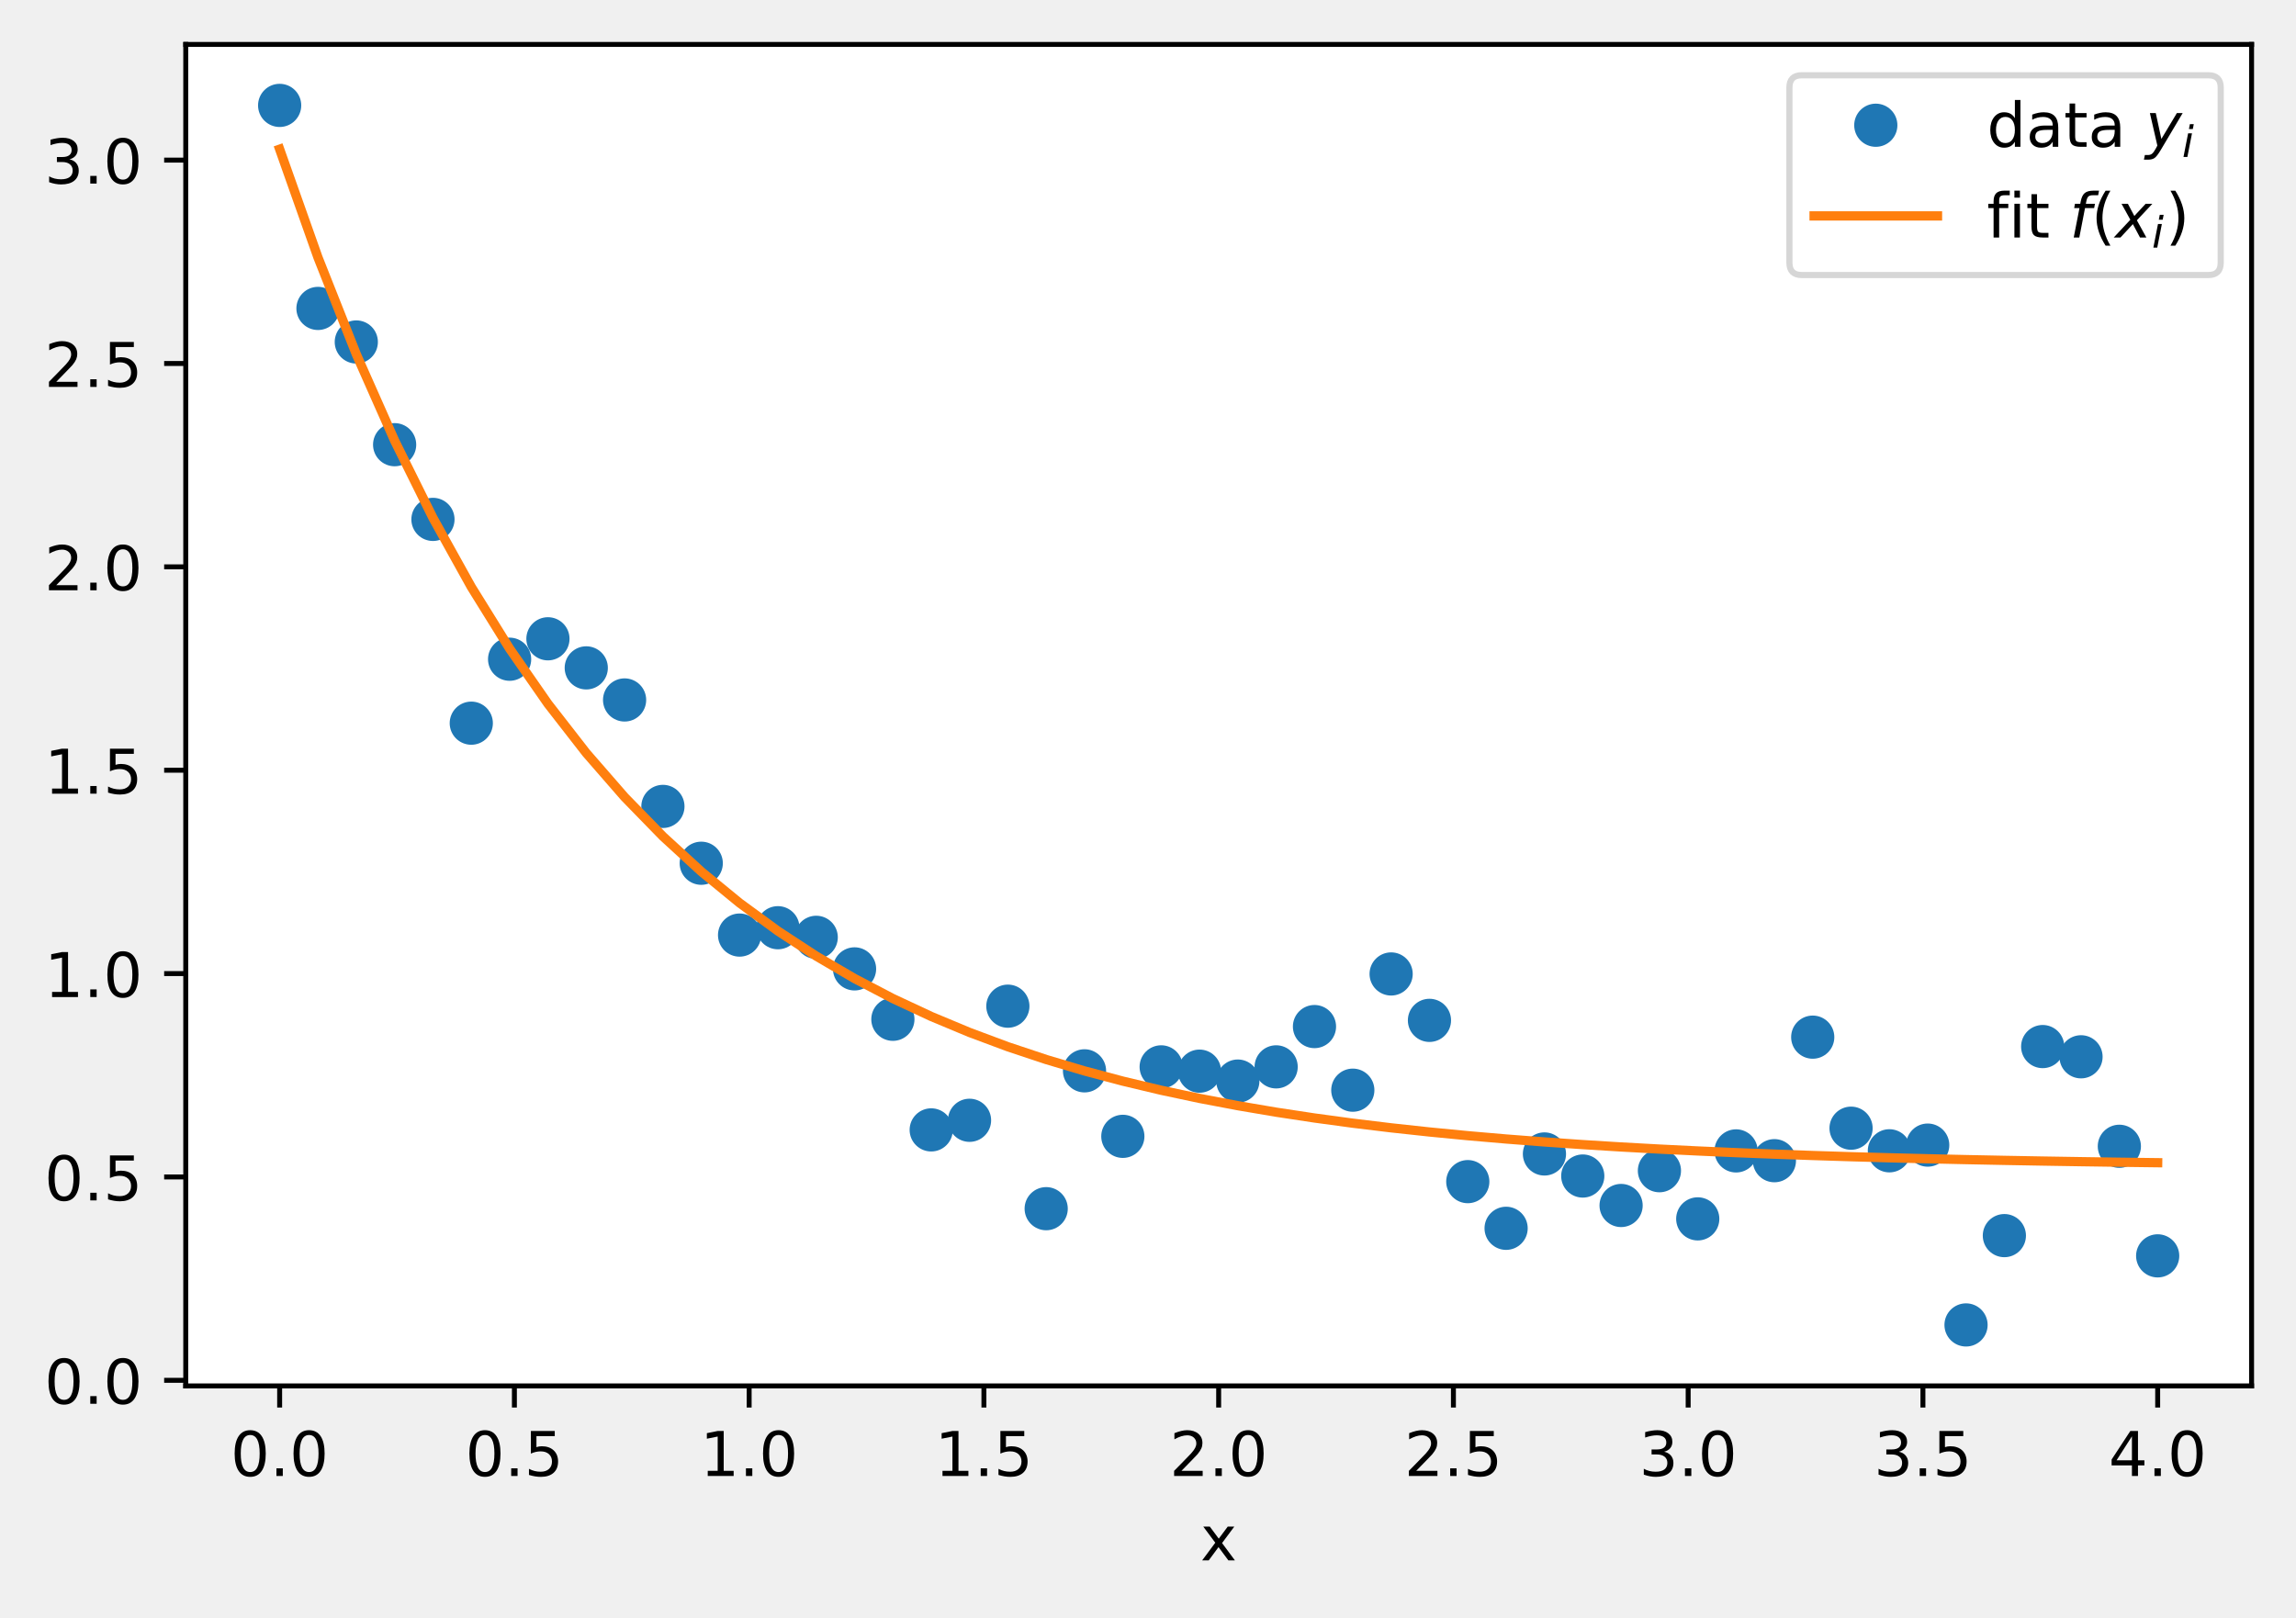
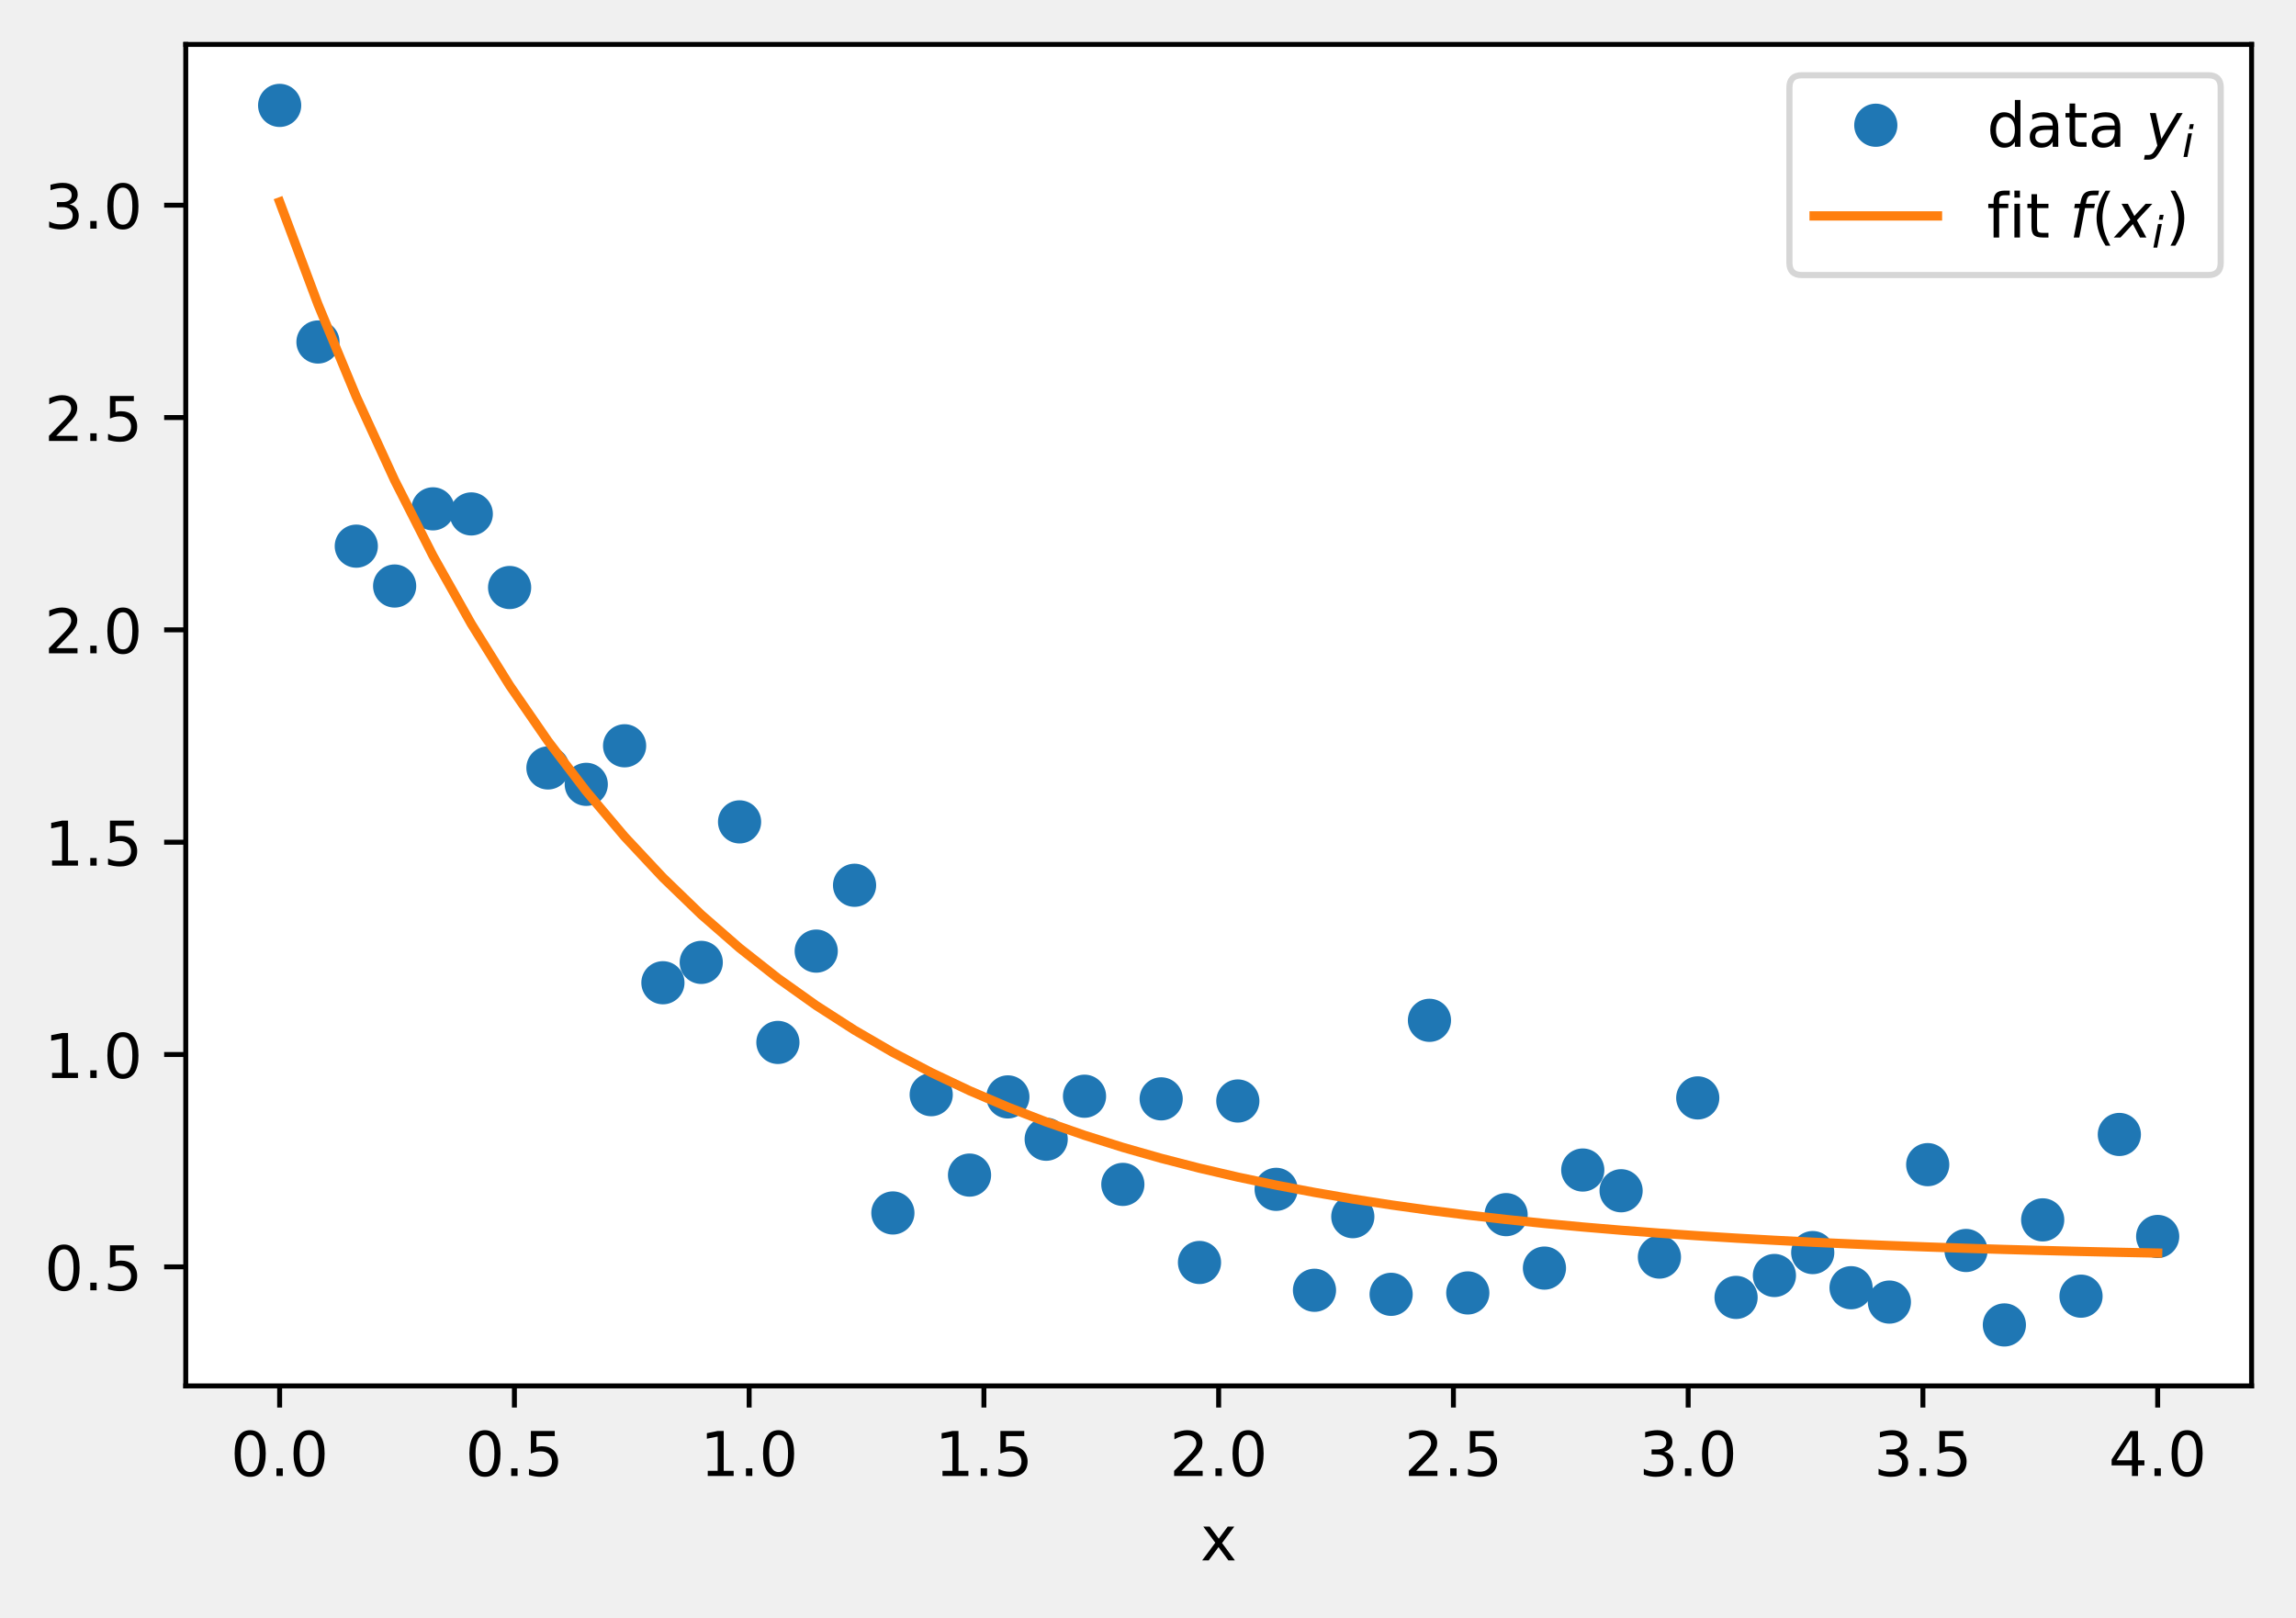
<svg xmlns="http://www.w3.org/2000/svg" xmlns:xlink="http://www.w3.org/1999/xlink" width="372.103pt" height="262.196pt" viewBox="0 0 372.103 262.196" version="1.1">
  <defs>
    <style type="text/css">*{stroke-linejoin: round; stroke-linecap: butt}</style>
  </defs>
  <g id="figure_1">
    <g id="patch_1">
      <path d="M 0 262.196  L 372.103 262.196  L 372.103 0  L 0 0  L 0 262.196  z " style="fill: none" />
    </g>
    <g id="axes_1">
      <g id="patch_2">
        <path d="M 30.103 224.64  L 364.903 224.64  L 364.903 7.2  L 30.103 7.2  z " style="fill: #ffffff" />
      </g>
      <g id="matplotlib.axis_1">
        <g id="xtick_1">
          <g id="line2d_1">
            <defs>
-               <path id="m2bf9f2e1b5" d="M 0 0  L 0 3.5  " style="stroke: #000000; stroke-width: 0.8" />
-             </defs>
-             <g>
-               <use xlink:href="#m2bf9f2e1b5" x="45.321" y="224.64" style="stroke: #000000; stroke-width: 0.8" />
+               <path id="m4566107852" d="M 0 0  L 0 3.5  " style="stroke: #000000; stroke-width: 0.8" />
+             </defs>
+             <g>
+               <use xlink:href="#m4566107852" x="45.321" y="224.64" style="stroke: #000000; stroke-width: 0.8" />
            </g>
          </g>
          <g id="text_1">
            <g transform="translate(37.36974 239.2384)scale(0.1 -0.1)">
              <defs>
                <path id="DejaVuSans-30" d="M 2034 4250  Q 1547 4250 1301 3770  Q 1056 3291 1056 2328  Q 1056 1369 1301 889  Q 1547 409 2034 409  Q 2525 409 2770 889  Q 3016 1369 3016 2328  Q 3016 3291 2770 3770  Q 2525 4250 2034 4250  z M 2034 4750  Q 2819 4750 3233 4129  Q 3647 3509 3647 2328  Q 3647 1150 3233 529  Q 2819 -91 2034 -91  Q 1250 -91 836 529  Q 422 1150 422 2328  Q 422 3509 836 4129  Q 1250 4750 2034 4750  z " transform="scale(0.015625)" />
                <path id="DejaVuSans-2e" d="M 684 794  L 1344 794  L 1344 0  L 684 0  L 684 794  z " transform="scale(0.015625)" />
              </defs>
              <use xlink:href="#DejaVuSans-30" />
              <use xlink:href="#DejaVuSans-2e" x="63.623" />
              <use xlink:href="#DejaVuSans-30" x="95.41" />
            </g>
          </g>
        </g>
        <g id="xtick_2">
          <g id="line2d_2">
            <g>
-               <use xlink:href="#m2bf9f2e1b5" x="83.367" y="224.64" style="stroke: #000000; stroke-width: 0.8" />
+               <use xlink:href="#m4566107852" x="83.367" y="224.64" style="stroke: #000000; stroke-width: 0.8" />
            </g>
          </g>
          <g id="text_2">
            <g transform="translate(75.4152 239.2384)scale(0.1 -0.1)">
              <defs>
                <path id="DejaVuSans-35" d="M 691 4666  L 3169 4666  L 3169 4134  L 1269 4134  L 1269 2991  Q 1406 3038 1543 3061  Q 1681 3084 1819 3084  Q 2600 3084 3056 2656  Q 3513 2228 3513 1497  Q 3513 744 3044 326  Q 2575 -91 1722 -91  Q 1428 -91 1123 -41  Q 819 9 494 109  L 494 744  Q 775 591 1075 516  Q 1375 441 1709 441  Q 2250 441 2565 725  Q 2881 1009 2881 1497  Q 2881 1984 2565 2268  Q 2250 2553 1709 2553  Q 1456 2553 1204 2497  Q 953 2441 691 2322  L 691 4666  z " transform="scale(0.015625)" />
              </defs>
              <use xlink:href="#DejaVuSans-30" />
              <use xlink:href="#DejaVuSans-2e" x="63.623" />
              <use xlink:href="#DejaVuSans-35" x="95.41" />
            </g>
          </g>
        </g>
        <g id="xtick_3">
          <g id="line2d_3">
            <g>
-               <use xlink:href="#m2bf9f2e1b5" x="121.412" y="224.64" style="stroke: #000000; stroke-width: 0.8" />
+               <use xlink:href="#m4566107852" x="121.412" y="224.64" style="stroke: #000000; stroke-width: 0.8" />
            </g>
          </g>
          <g id="text_3">
            <g transform="translate(113.4607 239.2384)scale(0.1 -0.1)">
              <defs>
                <path id="DejaVuSans-31" d="M 794 531  L 1825 531  L 1825 4091  L 703 3866  L 703 4441  L 1819 4666  L 2450 4666  L 2450 531  L 3481 531  L 3481 0  L 794 0  L 794 531  z " transform="scale(0.015625)" />
              </defs>
              <use xlink:href="#DejaVuSans-31" />
              <use xlink:href="#DejaVuSans-2e" x="63.623" />
              <use xlink:href="#DejaVuSans-30" x="95.41" />
            </g>
          </g>
        </g>
        <g id="xtick_4">
          <g id="line2d_4">
            <g>
-               <use xlink:href="#m2bf9f2e1b5" x="159.458" y="224.64" style="stroke: #000000; stroke-width: 0.8" />
+               <use xlink:href="#m4566107852" x="159.458" y="224.64" style="stroke: #000000; stroke-width: 0.8" />
            </g>
          </g>
          <g id="text_4">
            <g transform="translate(151.5061 239.2384)scale(0.1 -0.1)">
              <use xlink:href="#DejaVuSans-31" />
              <use xlink:href="#DejaVuSans-2e" x="63.623" />
              <use xlink:href="#DejaVuSans-35" x="95.41" />
            </g>
          </g>
        </g>
        <g id="xtick_5">
          <g id="line2d_5">
            <g>
-               <use xlink:href="#m2bf9f2e1b5" x="197.503" y="224.64" style="stroke: #000000; stroke-width: 0.8" />
+               <use xlink:href="#m4566107852" x="197.503" y="224.64" style="stroke: #000000; stroke-width: 0.8" />
            </g>
          </g>
          <g id="text_5">
            <g transform="translate(189.5516 239.2384)scale(0.1 -0.1)">
              <defs>
                <path id="DejaVuSans-32" d="M 1228 531  L 3431 531  L 3431 0  L 469 0  L 469 531  Q 828 903 1448 1529  Q 2069 2156 2228 2338  Q 2531 2678 2651 2914  Q 2772 3150 2772 3378  Q 2772 3750 2511 3984  Q 2250 4219 1831 4219  Q 1534 4219 1204 4116  Q 875 4013 500 3803  L 500 4441  Q 881 4594 1212 4672  Q 1544 4750 1819 4750  Q 2544 4750 2975 4387  Q 3406 4025 3406 3419  Q 3406 3131 3298 2873  Q 3191 2616 2906 2266  Q 2828 2175 2409 1742  Q 1991 1309 1228 531  z " transform="scale(0.015625)" />
              </defs>
              <use xlink:href="#DejaVuSans-32" />
              <use xlink:href="#DejaVuSans-2e" x="63.623" />
              <use xlink:href="#DejaVuSans-30" x="95.41" />
            </g>
          </g>
        </g>
        <g id="xtick_6">
          <g id="line2d_6">
            <g>
-               <use xlink:href="#m2bf9f2e1b5" x="235.549" y="224.64" style="stroke: #000000; stroke-width: 0.8" />
+               <use xlink:href="#m4566107852" x="235.549" y="224.64" style="stroke: #000000; stroke-width: 0.8" />
            </g>
          </g>
          <g id="text_6">
            <g transform="translate(227.597 239.2384)scale(0.1 -0.1)">
              <use xlink:href="#DejaVuSans-32" />
              <use xlink:href="#DejaVuSans-2e" x="63.623" />
              <use xlink:href="#DejaVuSans-35" x="95.41" />
            </g>
          </g>
        </g>
        <g id="xtick_7">
          <g id="line2d_7">
            <g>
-               <use xlink:href="#m2bf9f2e1b5" x="273.594" y="224.64" style="stroke: #000000; stroke-width: 0.8" />
+               <use xlink:href="#m4566107852" x="273.594" y="224.64" style="stroke: #000000; stroke-width: 0.8" />
            </g>
          </g>
          <g id="text_7">
            <g transform="translate(265.6425 239.2384)scale(0.1 -0.1)">
              <defs>
                <path id="DejaVuSans-33" d="M 2597 2516  Q 3050 2419 3304 2112  Q 3559 1806 3559 1356  Q 3559 666 3084 287  Q 2609 -91 1734 -91  Q 1441 -91 1130 -33  Q 819 25 488 141  L 488 750  Q 750 597 1062 519  Q 1375 441 1716 441  Q 2309 441 2620 675  Q 2931 909 2931 1356  Q 2931 1769 2642 2001  Q 2353 2234 1838 2234  L 1294 2234  L 1294 2753  L 1863 2753  Q 2328 2753 2575 2939  Q 2822 3125 2822 3475  Q 2822 3834 2567 4026  Q 2313 4219 1838 4219  Q 1578 4219 1281 4162  Q 984 4106 628 3988  L 628 4550  Q 988 4650 1302 4700  Q 1616 4750 1894 4750  Q 2613 4750 3031 4423  Q 3450 4097 3450 3541  Q 3450 3153 3228 2886  Q 3006 2619 2597 2516  z " transform="scale(0.015625)" />
              </defs>
              <use xlink:href="#DejaVuSans-33" />
              <use xlink:href="#DejaVuSans-2e" x="63.623" />
              <use xlink:href="#DejaVuSans-30" x="95.41" />
            </g>
          </g>
        </g>
        <g id="xtick_8">
          <g id="line2d_8">
            <g>
-               <use xlink:href="#m2bf9f2e1b5" x="311.639" y="224.64" style="stroke: #000000; stroke-width: 0.8" />
+               <use xlink:href="#m4566107852" x="311.639" y="224.64" style="stroke: #000000; stroke-width: 0.8" />
            </g>
          </g>
          <g id="text_8">
            <g transform="translate(303.6879 239.2384)scale(0.1 -0.1)">
              <use xlink:href="#DejaVuSans-33" />
              <use xlink:href="#DejaVuSans-2e" x="63.623" />
              <use xlink:href="#DejaVuSans-35" x="95.41" />
            </g>
          </g>
        </g>
        <g id="xtick_9">
          <g id="line2d_9">
            <g>
-               <use xlink:href="#m2bf9f2e1b5" x="349.685" y="224.64" style="stroke: #000000; stroke-width: 0.8" />
+               <use xlink:href="#m4566107852" x="349.685" y="224.64" style="stroke: #000000; stroke-width: 0.8" />
            </g>
          </g>
          <g id="text_9">
            <g transform="translate(341.7334 239.2384)scale(0.1 -0.1)">
              <defs>
                <path id="DejaVuSans-34" d="M 2419 4116  L 825 1625  L 2419 1625  L 2419 4116  z M 2253 4666  L 3047 4666  L 3047 1625  L 3713 1625  L 3713 1100  L 3047 1100  L 3047 0  L 2419 0  L 2419 1100  L 313 1100  L 313 1709  L 2253 4666  z " transform="scale(0.015625)" />
              </defs>
              <use xlink:href="#DejaVuSans-34" />
              <use xlink:href="#DejaVuSans-2e" x="63.623" />
              <use xlink:href="#DejaVuSans-30" x="95.41" />
            </g>
          </g>
        </g>
        <g id="text_10">
          <g transform="translate(194.5437 252.9166)scale(0.1 -0.1)">
            <defs>
              <path id="DejaVuSans-78" d="M 3513 3500  L 2247 1797  L 3578 0  L 2900 0  L 1881 1375  L 863 0  L 184 0  L 1544 1831  L 300 3500  L 978 3500  L 1906 2253  L 2834 3500  L 3513 3500  z " transform="scale(0.015625)" />
            </defs>
            <use xlink:href="#DejaVuSans-78" />
          </g>
        </g>
      </g>
      <g id="matplotlib.axis_2">
        <g id="ytick_1">
          <g id="line2d_10">
            <defs>
-               <path id="mba81e0deaf" d="M 0 0  L -3.5 0  " style="stroke: #000000; stroke-width: 0.8" />
-             </defs>
-             <g>
-               <use xlink:href="#mba81e0deaf" x="30.103" y="223.735" style="stroke: #000000; stroke-width: 0.8" />
+               <path id="m5e36fbdf35" d="M 0 0  L -3.5 0  " style="stroke: #000000; stroke-width: 0.8" />
+             </defs>
+             <g>
+               <use xlink:href="#m5e36fbdf35" x="30.103" y="205.343" style="stroke: #000000; stroke-width: 0.8" />
            </g>
          </g>
          <g id="text_11">
-             <g transform="translate(7.2 227.5347)scale(0.1 -0.1)">
+             <g transform="translate(7.2 209.1425)scale(0.1 -0.1)">
              <use xlink:href="#DejaVuSans-30" />
              <use xlink:href="#DejaVuSans-2e" x="63.623" />
-               <use xlink:href="#DejaVuSans-30" x="95.41" />
+               <use xlink:href="#DejaVuSans-35" x="95.41" />
            </g>
          </g>
        </g>
        <g id="ytick_2">
          <g id="line2d_11">
            <g>
-               <use xlink:href="#mba81e0deaf" x="30.103" y="190.772" style="stroke: #000000; stroke-width: 0.8" />
+               <use xlink:href="#m5e36fbdf35" x="30.103" y="170.927" style="stroke: #000000; stroke-width: 0.8" />
            </g>
          </g>
          <g id="text_12">
-             <g transform="translate(7.2 194.5709)scale(0.1 -0.1)">
-               <use xlink:href="#DejaVuSans-30" />
-               <use xlink:href="#DejaVuSans-2e" x="63.623" />
-               <use xlink:href="#DejaVuSans-35" x="95.41" />
+             <g transform="translate(7.2 174.7258)scale(0.1 -0.1)">
+               <use xlink:href="#DejaVuSans-31" />
+               <use xlink:href="#DejaVuSans-2e" x="63.623" />
+               <use xlink:href="#DejaVuSans-30" x="95.41" />
            </g>
          </g>
        </g>
        <g id="ytick_3">
          <g id="line2d_12">
            <g>
-               <use xlink:href="#mba81e0deaf" x="30.103" y="157.808" style="stroke: #000000; stroke-width: 0.8" />
+               <use xlink:href="#m5e36fbdf35" x="30.103" y="136.51" style="stroke: #000000; stroke-width: 0.8" />
            </g>
          </g>
          <g id="text_13">
-             <g transform="translate(7.2 161.6072)scale(0.1 -0.1)">
+             <g transform="translate(7.2 140.3091)scale(0.1 -0.1)">
              <use xlink:href="#DejaVuSans-31" />
              <use xlink:href="#DejaVuSans-2e" x="63.623" />
-               <use xlink:href="#DejaVuSans-30" x="95.41" />
+               <use xlink:href="#DejaVuSans-35" x="95.41" />
            </g>
          </g>
        </g>
        <g id="ytick_4">
          <g id="line2d_13">
            <g>
-               <use xlink:href="#mba81e0deaf" x="30.103" y="124.844" style="stroke: #000000; stroke-width: 0.8" />
+               <use xlink:href="#m5e36fbdf35" x="30.103" y="102.093" style="stroke: #000000; stroke-width: 0.8" />
            </g>
          </g>
          <g id="text_14">
-             <g transform="translate(7.2 128.6435)scale(0.1 -0.1)">
-               <use xlink:href="#DejaVuSans-31" />
-               <use xlink:href="#DejaVuSans-2e" x="63.623" />
-               <use xlink:href="#DejaVuSans-35" x="95.41" />
+             <g transform="translate(7.2 105.8923)scale(0.1 -0.1)">
+               <use xlink:href="#DejaVuSans-32" />
+               <use xlink:href="#DejaVuSans-2e" x="63.623" />
+               <use xlink:href="#DejaVuSans-30" x="95.41" />
            </g>
          </g>
        </g>
        <g id="ytick_5">
          <g id="line2d_14">
            <g>
-               <use xlink:href="#mba81e0deaf" x="30.103" y="91.881" style="stroke: #000000; stroke-width: 0.8" />
+               <use xlink:href="#m5e36fbdf35" x="30.103" y="67.676" style="stroke: #000000; stroke-width: 0.8" />
            </g>
          </g>
          <g id="text_15">
-             <g transform="translate(7.2 95.67976)scale(0.1 -0.1)">
+             <g transform="translate(7.2 71.47563)scale(0.1 -0.1)">
              <use xlink:href="#DejaVuSans-32" />
              <use xlink:href="#DejaVuSans-2e" x="63.623" />
-               <use xlink:href="#DejaVuSans-30" x="95.41" />
+               <use xlink:href="#DejaVuSans-35" x="95.41" />
            </g>
          </g>
        </g>
        <g id="ytick_6">
          <g id="line2d_15">
            <g>
-               <use xlink:href="#mba81e0deaf" x="30.103" y="58.917" style="stroke: #000000; stroke-width: 0.8" />
+               <use xlink:href="#m5e36fbdf35" x="30.103" y="33.26" style="stroke: #000000; stroke-width: 0.8" />
            </g>
          </g>
          <g id="text_16">
-             <g transform="translate(7.2 62.71603)scale(0.1 -0.1)">
-               <use xlink:href="#DejaVuSans-32" />
-               <use xlink:href="#DejaVuSans-2e" x="63.623" />
-               <use xlink:href="#DejaVuSans-35" x="95.41" />
-             </g>
-           </g>
-         </g>
-         <g id="ytick_7">
-           <g id="line2d_16">
-             <g>
-               <use xlink:href="#mba81e0deaf" x="30.103" y="25.953" style="stroke: #000000; stroke-width: 0.8" />
-             </g>
-           </g>
-           <g id="text_17">
-             <g transform="translate(7.2 29.7523)scale(0.1 -0.1)">
+             <g transform="translate(7.2 37.05892)scale(0.1 -0.1)">
              <use xlink:href="#DejaVuSans-33" />
              <use xlink:href="#DejaVuSans-2e" x="63.623" />
              <use xlink:href="#DejaVuSans-30" x="95.41" />
            </g>
          </g>
        </g>
      </g>
+       <g id="line2d_16">
+         <defs>
+           <path id="mb8907d5a5d" d="M 0 3  C 0.796 3 1.559 2.684 2.121 2.121  C 2.684 1.559 3 0.796 3 0  C 3 -0.796 2.684 -1.559 2.121 -2.121  C 1.559 -2.684 0.796 -3 0 -3  C -0.796 -3 -1.559 -2.684 -2.121 -2.121  C -2.684 -1.559 -3 -0.796 -3 0  C -3 0.796 -2.684 1.559 -2.121 2.121  C -1.559 2.684 -0.796 3 0 3  z " style="stroke: #1f77b4" />
+         </defs>
+         <g clip-path="url(#p85bb42db63)">
+           <use xlink:href="#mb8907d5a5d" x="45.321" y="17.084" style="fill: #1f77b4; stroke: #1f77b4" />
+           <use xlink:href="#mb8907d5a5d" x="51.533" y="55.434" style="fill: #1f77b4; stroke: #1f77b4" />
+           <use xlink:href="#mb8907d5a5d" x="57.744" y="88.525" style="fill: #1f77b4; stroke: #1f77b4" />
+           <use xlink:href="#mb8907d5a5d" x="63.956" y="94.987" style="fill: #1f77b4; stroke: #1f77b4" />
+           <use xlink:href="#mb8907d5a5d" x="70.167" y="82.477" style="fill: #1f77b4; stroke: #1f77b4" />
+           <use xlink:href="#mb8907d5a5d" x="76.379" y="83.301" style="fill: #1f77b4; stroke: #1f77b4" />
+           <use xlink:href="#mb8907d5a5d" x="82.59" y="95.228" style="fill: #1f77b4; stroke: #1f77b4" />
+           <use xlink:href="#mb8907d5a5d" x="88.802" y="124.475" style="fill: #1f77b4; stroke: #1f77b4" />
+           <use xlink:href="#mb8907d5a5d" x="95.013" y="127.133" style="fill: #1f77b4; stroke: #1f77b4" />
+           <use xlink:href="#mb8907d5a5d" x="101.225" y="120.883" style="fill: #1f77b4; stroke: #1f77b4" />
+           <use xlink:href="#mb8907d5a5d" x="107.436" y="159.291" style="fill: #1f77b4; stroke: #1f77b4" />
+           <use xlink:href="#mb8907d5a5d" x="113.648" y="155.992" style="fill: #1f77b4; stroke: #1f77b4" />
+           <use xlink:href="#mb8907d5a5d" x="119.859" y="133.218" style="fill: #1f77b4; stroke: #1f77b4" />
+           <use xlink:href="#mb8907d5a5d" x="126.071" y="168.965" style="fill: #1f77b4; stroke: #1f77b4" />
+           <use xlink:href="#mb8907d5a5d" x="132.282" y="154.164" style="fill: #1f77b4; stroke: #1f77b4" />
+           <use xlink:href="#mb8907d5a5d" x="138.494" y="143.491" style="fill: #1f77b4; stroke: #1f77b4" />
+           <use xlink:href="#mb8907d5a5d" x="144.705" y="196.607" style="fill: #1f77b4; stroke: #1f77b4" />
+           <use xlink:href="#mb8907d5a5d" x="150.917" y="177.433" style="fill: #1f77b4; stroke: #1f77b4" />
+           <use xlink:href="#mb8907d5a5d" x="157.128" y="190.468" style="fill: #1f77b4; stroke: #1f77b4" />
+           <use xlink:href="#mb8907d5a5d" x="163.34" y="177.795" style="fill: #1f77b4; stroke: #1f77b4" />
+           <use xlink:href="#mb8907d5a5d" x="169.551" y="184.655" style="fill: #1f77b4; stroke: #1f77b4" />
+           <use xlink:href="#mb8907d5a5d" x="175.763" y="177.685" style="fill: #1f77b4; stroke: #1f77b4" />
+           <use xlink:href="#mb8907d5a5d" x="181.974" y="191.976" style="fill: #1f77b4; stroke: #1f77b4" />
+           <use xlink:href="#mb8907d5a5d" x="188.186" y="178.112" style="fill: #1f77b4; stroke: #1f77b4" />
+           <use xlink:href="#mb8907d5a5d" x="194.397" y="204.633" style="fill: #1f77b4; stroke: #1f77b4" />
+           <use xlink:href="#mb8907d5a5d" x="200.609" y="178.459" style="fill: #1f77b4; stroke: #1f77b4" />
+           <use xlink:href="#mb8907d5a5d" x="206.82" y="192.778" style="fill: #1f77b4; stroke: #1f77b4" />
+           <use xlink:href="#mb8907d5a5d" x="213.032" y="209.138" style="fill: #1f77b4; stroke: #1f77b4" />
+           <use xlink:href="#mb8907d5a5d" x="219.243" y="197.207" style="fill: #1f77b4; stroke: #1f77b4" />
+           <use xlink:href="#mb8907d5a5d" x="225.455" y="209.796" style="fill: #1f77b4; stroke: #1f77b4" />
+           <use xlink:href="#mb8907d5a5d" x="231.666" y="165.381" style="fill: #1f77b4; stroke: #1f77b4" />
+           <use xlink:href="#mb8907d5a5d" x="237.878" y="209.569" style="fill: #1f77b4; stroke: #1f77b4" />
+           <use xlink:href="#mb8907d5a5d" x="244.089" y="196.879" style="fill: #1f77b4; stroke: #1f77b4" />
+           <use xlink:href="#mb8907d5a5d" x="250.301" y="205.542" style="fill: #1f77b4; stroke: #1f77b4" />
+           <use xlink:href="#mb8907d5a5d" x="256.512" y="189.647" style="fill: #1f77b4; stroke: #1f77b4" />
+           <use xlink:href="#mb8907d5a5d" x="262.724" y="193.007" style="fill: #1f77b4; stroke: #1f77b4" />
+           <use xlink:href="#mb8907d5a5d" x="268.935" y="203.757" style="fill: #1f77b4; stroke: #1f77b4" />
+           <use xlink:href="#mb8907d5a5d" x="275.147" y="177.958" style="fill: #1f77b4; stroke: #1f77b4" />
+           <use xlink:href="#mb8907d5a5d" x="281.358" y="210.294" style="fill: #1f77b4; stroke: #1f77b4" />
+           <use xlink:href="#mb8907d5a5d" x="287.57" y="206.742" style="fill: #1f77b4; stroke: #1f77b4" />
+           <use xlink:href="#mb8907d5a5d" x="293.781" y="203.029" style="fill: #1f77b4; stroke: #1f77b4" />
+           <use xlink:href="#mb8907d5a5d" x="299.993" y="208.724" style="fill: #1f77b4; stroke: #1f77b4" />
+           <use xlink:href="#mb8907d5a5d" x="306.204" y="211.051" style="fill: #1f77b4; stroke: #1f77b4" />
+           <use xlink:href="#mb8907d5a5d" x="312.416" y="188.775" style="fill: #1f77b4; stroke: #1f77b4" />
+           <use xlink:href="#mb8907d5a5d" x="318.627" y="202.689" style="fill: #1f77b4; stroke: #1f77b4" />
+           <use xlink:href="#mb8907d5a5d" x="324.839" y="214.756" style="fill: #1f77b4; stroke: #1f77b4" />
+           <use xlink:href="#mb8907d5a5d" x="331.05" y="197.724" style="fill: #1f77b4; stroke: #1f77b4" />
+           <use xlink:href="#mb8907d5a5d" x="337.262" y="210.095" style="fill: #1f77b4; stroke: #1f77b4" />
+           <use xlink:href="#mb8907d5a5d" x="343.473" y="183.882" style="fill: #1f77b4; stroke: #1f77b4" />
+           <use xlink:href="#mb8907d5a5d" x="349.685" y="200.418" style="fill: #1f77b4; stroke: #1f77b4" />
+         </g>
+       </g>
      <g id="line2d_17">
-         <defs>
-           <path id="m2885a8d08f" d="M 0 3  C 0.796 3 1.559 2.684 2.121 2.121  C 2.684 1.559 3 0.796 3 0  C 3 -0.796 2.684 -1.559 2.121 -2.121  C 1.559 -2.684 0.796 -3 0 -3  C -0.796 -3 -1.559 -2.684 -2.121 -2.121  C -2.684 -1.559 -3 -0.796 -3 0  C -3 0.796 -2.684 1.559 -2.121 2.121  C -1.559 2.684 -0.796 3 0 3  z " style="stroke: #1f77b4" />
-         </defs>
-         <g clip-path="url(#p016f4e3a82)">
-           <use xlink:href="#m2885a8d08f" x="45.321" y="17.084" style="fill: #1f77b4; stroke: #1f77b4" />
-           <use xlink:href="#m2885a8d08f" x="51.533" y="49.992" style="fill: #1f77b4; stroke: #1f77b4" />
-           <use xlink:href="#m2885a8d08f" x="57.744" y="55.43" style="fill: #1f77b4; stroke: #1f77b4" />
-           <use xlink:href="#m2885a8d08f" x="63.956" y="72.079" style="fill: #1f77b4; stroke: #1f77b4" />
-           <use xlink:href="#m2885a8d08f" x="70.167" y="84.187" style="fill: #1f77b4; stroke: #1f77b4" />
-           <use xlink:href="#m2885a8d08f" x="76.379" y="117.218" style="fill: #1f77b4; stroke: #1f77b4" />
-           <use xlink:href="#m2885a8d08f" x="82.59" y="106.852" style="fill: #1f77b4; stroke: #1f77b4" />
-           <use xlink:href="#m2885a8d08f" x="88.802" y="103.541" style="fill: #1f77b4; stroke: #1f77b4" />
-           <use xlink:href="#m2885a8d08f" x="95.013" y="108.254" style="fill: #1f77b4; stroke: #1f77b4" />
-           <use xlink:href="#m2885a8d08f" x="101.225" y="113.454" style="fill: #1f77b4; stroke: #1f77b4" />
-           <use xlink:href="#m2885a8d08f" x="107.436" y="130.71" style="fill: #1f77b4; stroke: #1f77b4" />
-           <use xlink:href="#m2885a8d08f" x="113.648" y="139.921" style="fill: #1f77b4; stroke: #1f77b4" />
-           <use xlink:href="#m2885a8d08f" x="119.859" y="151.564" style="fill: #1f77b4; stroke: #1f77b4" />
-           <use xlink:href="#m2885a8d08f" x="126.071" y="150.372" style="fill: #1f77b4; stroke: #1f77b4" />
-           <use xlink:href="#m2885a8d08f" x="132.282" y="151.928" style="fill: #1f77b4; stroke: #1f77b4" />
-           <use xlink:href="#m2885a8d08f" x="138.494" y="157.045" style="fill: #1f77b4; stroke: #1f77b4" />
-           <use xlink:href="#m2885a8d08f" x="144.705" y="165.213" style="fill: #1f77b4; stroke: #1f77b4" />
-           <use xlink:href="#m2885a8d08f" x="150.917" y="183.142" style="fill: #1f77b4; stroke: #1f77b4" />
-           <use xlink:href="#m2885a8d08f" x="157.128" y="181.586" style="fill: #1f77b4; stroke: #1f77b4" />
-           <use xlink:href="#m2885a8d08f" x="163.34" y="163.089" style="fill: #1f77b4; stroke: #1f77b4" />
-           <use xlink:href="#m2885a8d08f" x="169.551" y="195.913" style="fill: #1f77b4; stroke: #1f77b4" />
-           <use xlink:href="#m2885a8d08f" x="175.763" y="173.57" style="fill: #1f77b4; stroke: #1f77b4" />
-           <use xlink:href="#m2885a8d08f" x="181.974" y="184.187" style="fill: #1f77b4; stroke: #1f77b4" />
-           <use xlink:href="#m2885a8d08f" x="188.186" y="172.927" style="fill: #1f77b4; stroke: #1f77b4" />
-           <use xlink:href="#m2885a8d08f" x="194.397" y="173.621" style="fill: #1f77b4; stroke: #1f77b4" />
-           <use xlink:href="#m2885a8d08f" x="200.609" y="175.229" style="fill: #1f77b4; stroke: #1f77b4" />
-           <use xlink:href="#m2885a8d08f" x="206.82" y="172.926" style="fill: #1f77b4; stroke: #1f77b4" />
-           <use xlink:href="#m2885a8d08f" x="213.032" y="166.394" style="fill: #1f77b4; stroke: #1f77b4" />
-           <use xlink:href="#m2885a8d08f" x="219.243" y="176.705" style="fill: #1f77b4; stroke: #1f77b4" />
-           <use xlink:href="#m2885a8d08f" x="225.455" y="157.867" style="fill: #1f77b4; stroke: #1f77b4" />
-           <use xlink:href="#m2885a8d08f" x="231.666" y="165.389" style="fill: #1f77b4; stroke: #1f77b4" />
-           <use xlink:href="#m2885a8d08f" x="237.878" y="191.528" style="fill: #1f77b4; stroke: #1f77b4" />
-           <use xlink:href="#m2885a8d08f" x="244.089" y="199.093" style="fill: #1f77b4; stroke: #1f77b4" />
-           <use xlink:href="#m2885a8d08f" x="250.301" y="187.043" style="fill: #1f77b4; stroke: #1f77b4" />
-           <use xlink:href="#m2885a8d08f" x="256.512" y="190.619" style="fill: #1f77b4; stroke: #1f77b4" />
-           <use xlink:href="#m2885a8d08f" x="262.724" y="195.395" style="fill: #1f77b4; stroke: #1f77b4" />
-           <use xlink:href="#m2885a8d08f" x="268.935" y="189.757" style="fill: #1f77b4; stroke: #1f77b4" />
-           <use xlink:href="#m2885a8d08f" x="275.147" y="197.564" style="fill: #1f77b4; stroke: #1f77b4" />
-           <use xlink:href="#m2885a8d08f" x="281.358" y="186.547" style="fill: #1f77b4; stroke: #1f77b4" />
-           <use xlink:href="#m2885a8d08f" x="287.57" y="188.134" style="fill: #1f77b4; stroke: #1f77b4" />
-           <use xlink:href="#m2885a8d08f" x="293.781" y="168.109" style="fill: #1f77b4; stroke: #1f77b4" />
-           <use xlink:href="#m2885a8d08f" x="299.993" y="182.867" style="fill: #1f77b4; stroke: #1f77b4" />
-           <use xlink:href="#m2885a8d08f" x="306.204" y="186.53" style="fill: #1f77b4; stroke: #1f77b4" />
-           <use xlink:href="#m2885a8d08f" x="312.416" y="185.607" style="fill: #1f77b4; stroke: #1f77b4" />
-           <use xlink:href="#m2885a8d08f" x="318.627" y="214.756" style="fill: #1f77b4; stroke: #1f77b4" />
-           <use xlink:href="#m2885a8d08f" x="324.839" y="200.278" style="fill: #1f77b4; stroke: #1f77b4" />
-           <use xlink:href="#m2885a8d08f" x="331.05" y="169.636" style="fill: #1f77b4; stroke: #1f77b4" />
-           <use xlink:href="#m2885a8d08f" x="337.262" y="171.294" style="fill: #1f77b4; stroke: #1f77b4" />
-           <use xlink:href="#m2885a8d08f" x="343.473" y="185.799" style="fill: #1f77b4; stroke: #1f77b4" />
-           <use xlink:href="#m2885a8d08f" x="349.685" y="203.559" style="fill: #1f77b4; stroke: #1f77b4" />
-         </g>
-       </g>
-       <g id="line2d_18">
-         <path d="M 45.321 24.181  L 51.533 41.729  L 57.744 57.41  L 63.956 71.423  L 70.167 83.945  L 76.379 95.135  L 82.59 105.134  L 88.802 114.07  L 95.013 122.055  L 101.225 129.191  L 107.436 135.567  L 113.648 141.265  L 119.859 146.357  L 126.071 150.907  L 132.282 154.973  L 138.494 158.607  L 144.705 161.854  L 150.917 164.755  L 157.128 167.348  L 163.34 169.665  L 169.551 171.736  L 175.763 173.586  L 181.974 175.239  L 188.186 176.717  L 194.397 178.037  L 200.609 179.217  L 206.82 180.271  L 213.032 181.213  L 219.243 182.055  L 225.455 182.808  L 231.666 183.48  L 237.878 184.081  L 244.089 184.618  L 250.301 185.097  L 256.512 185.526  L 262.724 185.909  L 268.935 186.251  L 275.147 186.557  L 281.358 186.831  L 287.57 187.075  L 293.781 187.293  L 299.993 187.489  L 306.204 187.663  L 312.416 187.819  L 318.627 187.958  L 324.839 188.082  L 331.05 188.193  L 337.262 188.293  L 343.473 188.382  L 349.685 188.461  " clip-path="url(#p016f4e3a82)" style="fill: none; stroke: #ff7f0e; stroke-width: 1.5; stroke-linecap: square" />
+         <path d="M 45.321 32.733  L 51.533 49.324  L 57.744 64.311  L 63.956 77.848  L 70.167 90.076  L 76.379 101.122  L 82.59 111.099  L 88.802 120.111  L 95.013 128.252  L 101.225 135.605  L 107.436 142.247  L 113.648 148.247  L 119.859 153.666  L 126.071 158.562  L 132.282 162.983  L 138.494 166.978  L 144.705 170.586  L 150.917 173.845  L 157.128 176.788  L 163.34 179.447  L 169.551 181.849  L 175.763 184.019  L 181.974 185.979  L 188.186 187.749  L 194.397 189.348  L 200.609 190.792  L 206.82 192.097  L 213.032 193.275  L 219.243 194.34  L 225.455 195.301  L 231.666 196.17  L 237.878 196.954  L 244.089 197.663  L 250.301 198.303  L 256.512 198.881  L 262.724 199.404  L 268.935 199.876  L 275.147 200.302  L 281.358 200.687  L 287.57 201.034  L 293.781 201.348  L 299.993 201.632  L 306.204 201.888  L 312.416 202.12  L 318.627 202.329  L 324.839 202.518  L 331.05 202.688  L 337.262 202.843  L 343.473 202.982  L 349.685 203.107  " clip-path="url(#p85bb42db63)" style="fill: none; stroke: #ff7f0e; stroke-width: 1.5; stroke-linecap: square" />
      </g>
      <g id="patch_3">
        <path d="M 30.103 224.64  L 30.103 7.2  " style="fill: none; stroke: #000000; stroke-width: 0.8; stroke-linejoin: miter; stroke-linecap: square" />
      </g>
      <g id="patch_4">
        <path d="M 364.903 224.64  L 364.903 7.2  " style="fill: none; stroke: #000000; stroke-width: 0.8; stroke-linejoin: miter; stroke-linecap: square" />
      </g>
      <g id="patch_5">
        <path d="M 30.103 224.64  L 364.903 224.64  " style="fill: none; stroke: #000000; stroke-width: 0.8; stroke-linejoin: miter; stroke-linecap: square" />
      </g>
      <g id="patch_6">
        <path d="M 30.103 7.2  L 364.903 7.2  " style="fill: none; stroke: #000000; stroke-width: 0.8; stroke-linejoin: miter; stroke-linecap: square" />
      </g>
      <g id="legend_1">
        <g id="patch_7">
          <path d="M 292.003 44.578  L 357.903 44.578  Q 359.903 44.578 359.903 42.578  L 359.903 14.2  Q 359.903 12.2 357.903 12.2  L 292.003 12.2  Q 290.003 12.2 290.003 14.2  L 290.003 42.578  Q 290.003 44.578 292.003 44.578  z " style="fill: #ffffff; opacity: 0.8; stroke: #cccccc; stroke-linejoin: miter" />
        </g>
-         <g id="line2d_19">
+         <g id="line2d_18">
          <g>
-             <use xlink:href="#m2885a8d08f" x="304.003" y="20.3" style="fill: #1f77b4; stroke: #1f77b4" />
-           </g>
-         </g>
-         <g id="text_18">
+             <use xlink:href="#mb8907d5a5d" x="304.003" y="20.3" style="fill: #1f77b4; stroke: #1f77b4" />
+           </g>
+         </g>
+         <g id="text_17">
          <g transform="translate(322.0031 23.8)scale(0.1 -0.1)">
            <defs>
              <path id="DejaVuSans-64" d="M 2906 2969  L 2906 4863  L 3481 4863  L 3481 0  L 2906 0  L 2906 525  Q 2725 213 2448 61  Q 2172 -91 1784 -91  Q 1150 -91 751 415  Q 353 922 353 1747  Q 353 2572 751 3078  Q 1150 3584 1784 3584  Q 2172 3584 2448 3432  Q 2725 3281 2906 2969  z M 947 1747  Q 947 1113 1208 752  Q 1469 391 1925 391  Q 2381 391 2643 752  Q 2906 1113 2906 1747  Q 2906 2381 2643 2742  Q 2381 3103 1925 3103  Q 1469 3103 1208 2742  Q 947 2381 947 1747  z " transform="scale(0.015625)" />
              <path id="DejaVuSans-61" d="M 2194 1759  Q 1497 1759 1228 1600  Q 959 1441 959 1056  Q 959 750 1161 570  Q 1363 391 1709 391  Q 2188 391 2477 730  Q 2766 1069 2766 1631  L 2766 1759  L 2194 1759  z M 3341 1997  L 3341 0  L 2766 0  L 2766 531  Q 2569 213 2275 61  Q 1981 -91 1556 -91  Q 1019 -91 701 211  Q 384 513 384 1019  Q 384 1609 779 1909  Q 1175 2209 1959 2209  L 2766 2209  L 2766 2266  Q 2766 2663 2505 2880  Q 2244 3097 1772 3097  Q 1472 3097 1187 3025  Q 903 2953 641 2809  L 641 3341  Q 956 3463 1253 3523  Q 1550 3584 1831 3584  Q 2591 3584 2966 3190  Q 3341 2797 3341 1997  z " transform="scale(0.015625)" />
              <path id="DejaVuSans-74" d="M 1172 4494  L 1172 3500  L 2356 3500  L 2356 3053  L 1172 3053  L 1172 1153  Q 1172 725 1289 603  Q 1406 481 1766 481  L 2356 481  L 2356 0  L 1766 0  Q 1100 0 847 248  Q 594 497 594 1153  L 594 3053  L 172 3053  L 172 3500  L 594 3500  L 594 4494  L 1172 4494  z " transform="scale(0.015625)" />
              <path id="DejaVuSans-20" transform="scale(0.015625)" />
              <path id="DejaVuSans-Oblique-79" d="M 1588 -325  Q 1188 -997 936 -1164  Q 684 -1331 294 -1331  L -159 -1331  L -63 -850  L 269 -850  Q 509 -850 678 -719  Q 847 -588 1056 -206  L 1234 128  L 459 3500  L 1069 3500  L 1650 819  L 3256 3500  L 3859 3500  L 1588 -325  z " transform="scale(0.015625)" />
              <path id="DejaVuSans-Oblique-69" d="M 1172 4863  L 1747 4863  L 1606 4134  L 1031 4134  L 1172 4863  z M 909 3500  L 1484 3500  L 800 0  L 225 0  L 909 3500  z " transform="scale(0.015625)" />
            </defs>
            <use xlink:href="#DejaVuSans-64" transform="translate(0 0.015625)" />
            <use xlink:href="#DejaVuSans-61" transform="translate(63.47656 0.015625)" />
            <use xlink:href="#DejaVuSans-74" transform="translate(124.7559 0.015625)" />
            <use xlink:href="#DejaVuSans-61" transform="translate(163.9648 0.015625)" />
            <use xlink:href="#DejaVuSans-20" transform="translate(225.2441 0.015625)" />
            <use xlink:href="#DejaVuSans-Oblique-79" transform="translate(257.0312 0.015625)" />
            <use xlink:href="#DejaVuSans-Oblique-69" transform="translate(316.2109 -16.39062)scale(0.7)" />
          </g>
        </g>
-         <g id="line2d_20">
+         <g id="line2d_19">
          <path d="M 294.003 34.998  L 304.003 34.998  L 314.003 34.998  " style="fill: none; stroke: #ff7f0e; stroke-width: 1.5; stroke-linecap: square" />
        </g>
-         <g id="text_19">
+         <g id="text_18">
          <g transform="translate(322.0031 38.49844)scale(0.1 -0.1)">
            <defs>
              <path id="DejaVuSans-66" d="M 2375 4863  L 2375 4384  L 1825 4384  Q 1516 4384 1395 4259  Q 1275 4134 1275 3809  L 1275 3500  L 2222 3500  L 2222 3053  L 1275 3053  L 1275 0  L 697 0  L 697 3053  L 147 3053  L 147 3500  L 697 3500  L 697 3744  Q 697 4328 969 4595  Q 1241 4863 1831 4863  L 2375 4863  z " transform="scale(0.015625)" />
              <path id="DejaVuSans-69" d="M 603 3500  L 1178 3500  L 1178 0  L 603 0  L 603 3500  z M 603 4863  L 1178 4863  L 1178 4134  L 603 4134  L 603 4863  z " transform="scale(0.015625)" />
              <path id="DejaVuSans-Oblique-66" d="M 3059 4863  L 2969 4384  L 2419 4384  Q 2106 4384 1964 4261  Q 1822 4138 1753 3809  L 1691 3500  L 2638 3500  L 2553 3053  L 1606 3053  L 1013 0  L 434 0  L 1031 3053  L 481 3053  L 563 3500  L 1113 3500  L 1159 3744  Q 1278 4363 1576 4613  Q 1875 4863 2516 4863  L 3059 4863  z " transform="scale(0.015625)" />
              <path id="DejaVuSans-28" d="M 1984 4856  Q 1566 4138 1362 3434  Q 1159 2731 1159 2009  Q 1159 1288 1364 580  Q 1569 -128 1984 -844  L 1484 -844  Q 1016 -109 783 600  Q 550 1309 550 2009  Q 550 2706 781 3412  Q 1013 4119 1484 4856  L 1984 4856  z " transform="scale(0.015625)" />
              <path id="DejaVuSans-Oblique-78" d="M 3841 3500  L 2234 1784  L 3219 0  L 2559 0  L 1819 1388  L 531 0  L -166 0  L 1556 1844  L 641 3500  L 1300 3500  L 1972 2234  L 3144 3500  L 3841 3500  z " transform="scale(0.015625)" />
              <path id="DejaVuSans-29" d="M 513 4856  L 1013 4856  Q 1481 4119 1714 3412  Q 1947 2706 1947 2009  Q 1947 1309 1714 600  Q 1481 -109 1013 -844  L 513 -844  Q 928 -128 1133 580  Q 1338 1288 1338 2009  Q 1338 2731 1133 3434  Q 928 4138 513 4856  z " transform="scale(0.015625)" />
            </defs>
            <use xlink:href="#DejaVuSans-66" transform="translate(0 0.015625)" />
            <use xlink:href="#DejaVuSans-69" transform="translate(35.20508 0.015625)" />
            <use xlink:href="#DejaVuSans-74" transform="translate(62.98828 0.015625)" />
            <use xlink:href="#DejaVuSans-20" transform="translate(102.1973 0.015625)" />
            <use xlink:href="#DejaVuSans-Oblique-66" transform="translate(133.9844 0.015625)" />
            <use xlink:href="#DejaVuSans-28" transform="translate(169.1895 0.015625)" />
            <use xlink:href="#DejaVuSans-Oblique-78" transform="translate(208.2031 0.015625)" />
            <use xlink:href="#DejaVuSans-Oblique-69" transform="translate(267.3828 -16.39062)scale(0.7)" />
            <use xlink:href="#DejaVuSans-29" transform="translate(289.5654 0.015625)" />
          </g>
        </g>
      </g>
    </g>
  </g>
  <defs>
-     <clipPath id="p016f4e3a82">
+     <clipPath id="p85bb42db63">
      <rect x="30.103" y="7.2" width="334.8" height="217.44" />
    </clipPath>
  </defs>
</svg>
